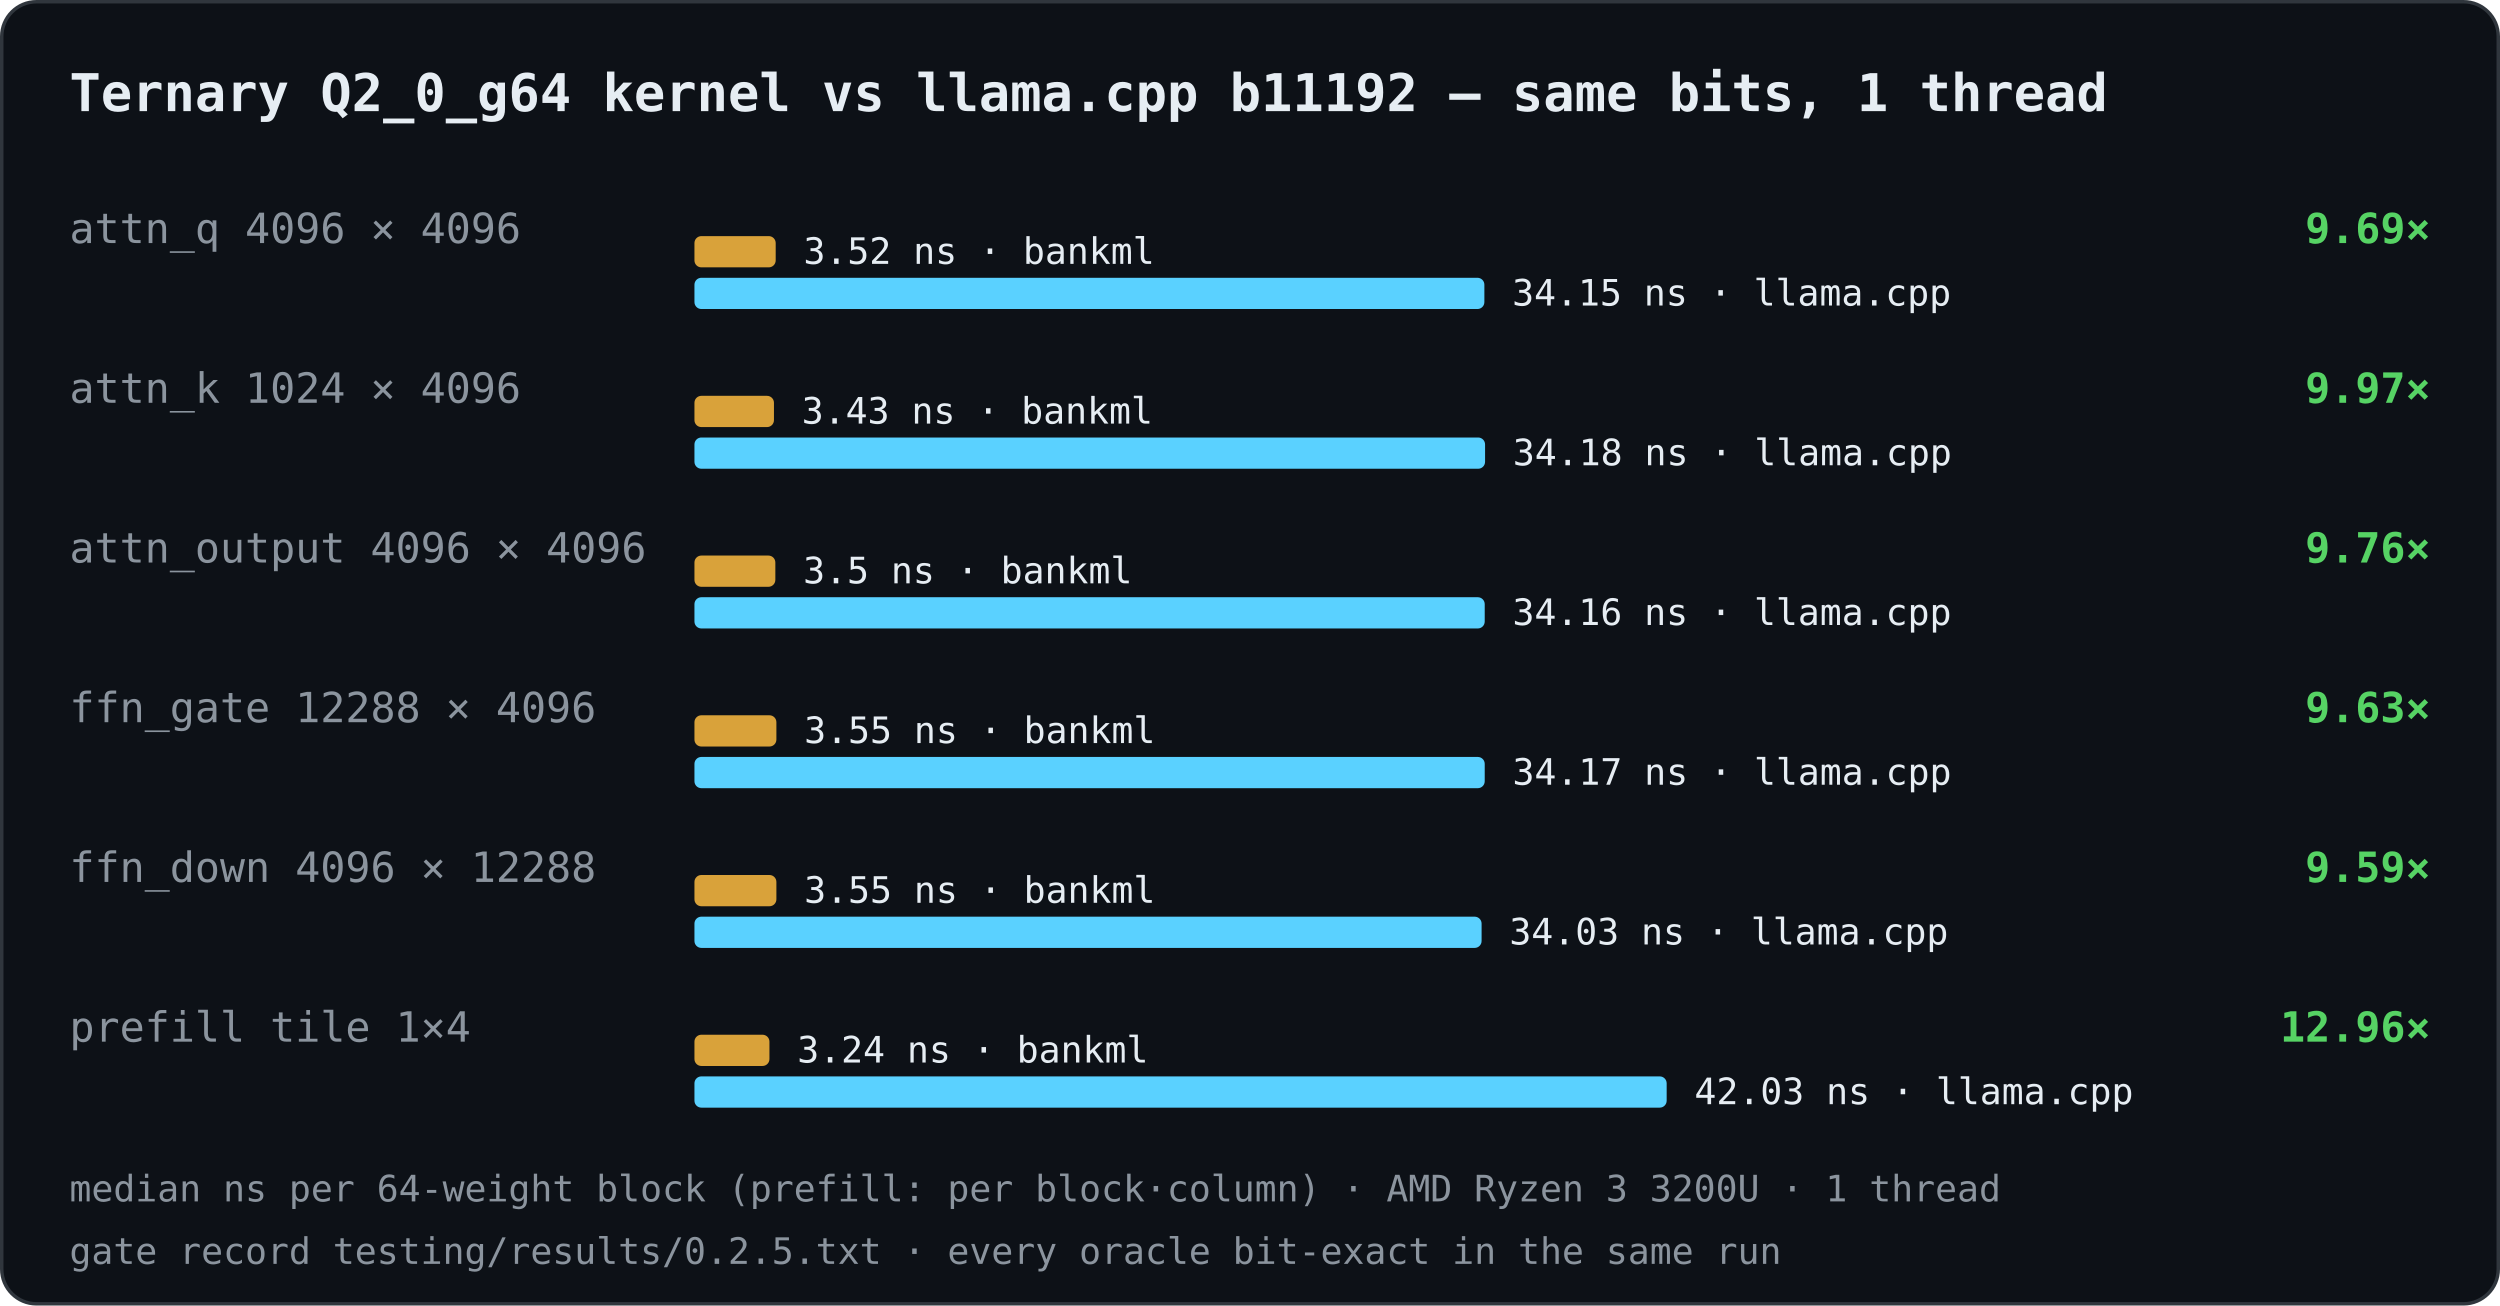
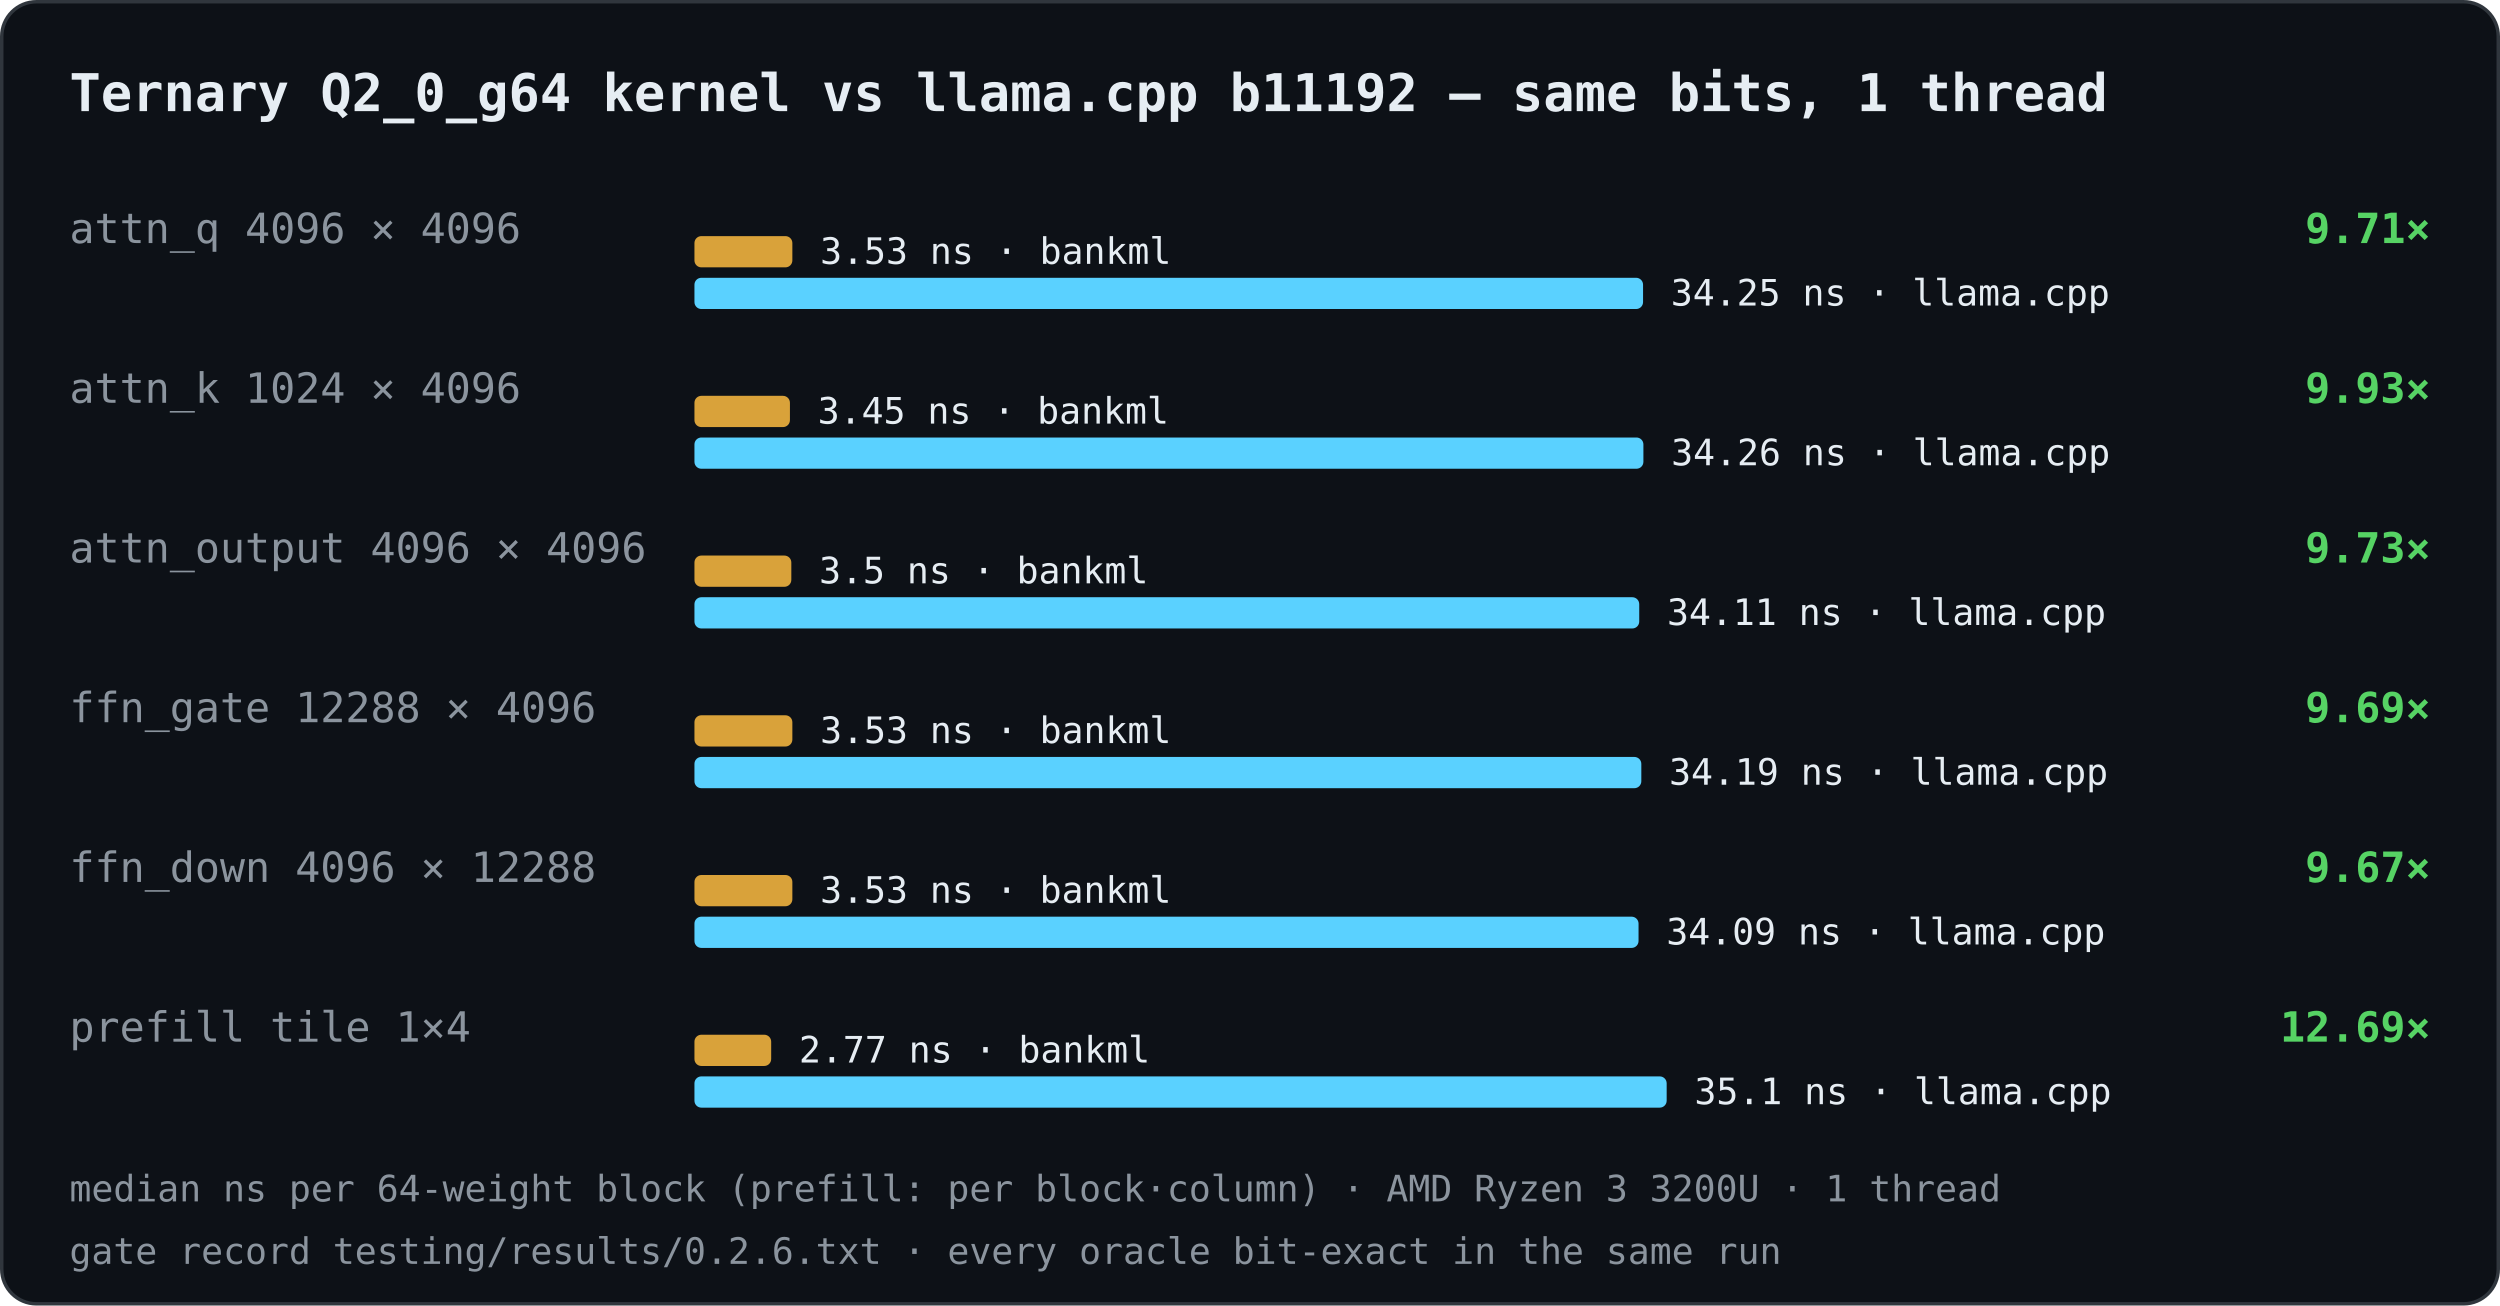
<svg xmlns="http://www.w3.org/2000/svg" width="720" height="376" viewBox="0 0 720 376" role="img" aria-label="Ternary Q2_0_g64 kernel vs llama.cpp b11192 — same bits, 1 thread">
  <rect x="0.5" y="0.5" width="719" height="375" rx="10" fill="#0d1117" stroke="#30363d" />
  <text x="20" y="32" font-family="ui-monospace,SFMono-Regular,Menlo,Consolas,monospace" font-size="15" font-weight="700" text-anchor="start" fill="#e6edf3">Ternary Q2_0_g64 kernel vs llama.cpp b11192 — same bits, 1 thread</text>
  <text x="20" y="70" font-family="ui-monospace,SFMono-Regular,Menlo,Consolas,monospace" font-size="12" font-weight="400" text-anchor="start" fill="#8b949e">attn_q 4096 × 4096</text>
-   <rect x="200" y="68" width="23.4" height="9" rx="2" fill="#D9A23A" />
-   <text x="231.4" y="76" font-family="ui-monospace,SFMono-Regular,Menlo,Consolas,monospace" font-size="10.5" font-weight="400" text-anchor="start" fill="#e6edf3">3.52 ns · bankml</text>
-   <rect x="200" y="80" width="227.5" height="9" rx="2" fill="#5AD1FF" />
-   <text x="435.5" y="88" font-family="ui-monospace,SFMono-Regular,Menlo,Consolas,monospace" font-size="10.5" font-weight="400" text-anchor="start" fill="#e6edf3">34.15 ns · llama.cpp</text>
-   <text x="700" y="70" font-family="ui-monospace,SFMono-Regular,Menlo,Consolas,monospace" font-size="12" font-weight="700" text-anchor="end" fill="#56D364">9.69×</text>
+   <rect x="200" y="68" width="28.2" height="9" rx="2" fill="#D9A23A" />
+   <text x="236.2" y="76" font-family="ui-monospace,SFMono-Regular,Menlo,Consolas,monospace" font-size="10.5" font-weight="400" text-anchor="start" fill="#e6edf3">3.53 ns · bankml</text>
+   <rect x="200" y="80" width="273.2" height="9" rx="2" fill="#5AD1FF" />
+   <text x="481.2" y="88" font-family="ui-monospace,SFMono-Regular,Menlo,Consolas,monospace" font-size="10.5" font-weight="400" text-anchor="start" fill="#e6edf3">34.25 ns · llama.cpp</text>
+   <text x="700" y="70" font-family="ui-monospace,SFMono-Regular,Menlo,Consolas,monospace" font-size="12" font-weight="700" text-anchor="end" fill="#56D364">9.71×</text>
  <text x="20" y="116" font-family="ui-monospace,SFMono-Regular,Menlo,Consolas,monospace" font-size="12" font-weight="400" text-anchor="start" fill="#8b949e">attn_k 1024 × 4096</text>
-   <rect x="200" y="114" width="22.9" height="9" rx="2" fill="#D9A23A" />
-   <text x="230.9" y="122" font-family="ui-monospace,SFMono-Regular,Menlo,Consolas,monospace" font-size="10.5" font-weight="400" text-anchor="start" fill="#e6edf3">3.43 ns · bankml</text>
-   <rect x="200" y="126" width="227.7" height="9" rx="2" fill="#5AD1FF" />
-   <text x="435.7" y="134" font-family="ui-monospace,SFMono-Regular,Menlo,Consolas,monospace" font-size="10.5" font-weight="400" text-anchor="start" fill="#e6edf3">34.18 ns · llama.cpp</text>
-   <text x="700" y="116" font-family="ui-monospace,SFMono-Regular,Menlo,Consolas,monospace" font-size="12" font-weight="700" text-anchor="end" fill="#56D364">9.97×</text>
+   <rect x="200" y="114" width="27.5" height="9" rx="2" fill="#D9A23A" />
+   <text x="235.5" y="122" font-family="ui-monospace,SFMono-Regular,Menlo,Consolas,monospace" font-size="10.5" font-weight="400" text-anchor="start" fill="#e6edf3">3.45 ns · bankml</text>
+   <rect x="200" y="126" width="273.3" height="9" rx="2" fill="#5AD1FF" />
+   <text x="481.3" y="134" font-family="ui-monospace,SFMono-Regular,Menlo,Consolas,monospace" font-size="10.5" font-weight="400" text-anchor="start" fill="#e6edf3">34.26 ns · llama.cpp</text>
+   <text x="700" y="116" font-family="ui-monospace,SFMono-Regular,Menlo,Consolas,monospace" font-size="12" font-weight="700" text-anchor="end" fill="#56D364">9.93×</text>
  <text x="20" y="162" font-family="ui-monospace,SFMono-Regular,Menlo,Consolas,monospace" font-size="12" font-weight="400" text-anchor="start" fill="#8b949e">attn_output 4096 × 4096</text>
-   <rect x="200" y="160" width="23.3" height="9" rx="2" fill="#D9A23A" />
-   <text x="231.3" y="168" font-family="ui-monospace,SFMono-Regular,Menlo,Consolas,monospace" font-size="10.5" font-weight="400" text-anchor="start" fill="#e6edf3">3.5 ns · bankml</text>
-   <rect x="200" y="172" width="227.6" height="9" rx="2" fill="#5AD1FF" />
-   <text x="435.6" y="180" font-family="ui-monospace,SFMono-Regular,Menlo,Consolas,monospace" font-size="10.5" font-weight="400" text-anchor="start" fill="#e6edf3">34.16 ns · llama.cpp</text>
-   <text x="700" y="162" font-family="ui-monospace,SFMono-Regular,Menlo,Consolas,monospace" font-size="12" font-weight="700" text-anchor="end" fill="#56D364">9.76×</text>
+   <rect x="200" y="160" width="27.9" height="9" rx="2" fill="#D9A23A" />
+   <text x="235.9" y="168" font-family="ui-monospace,SFMono-Regular,Menlo,Consolas,monospace" font-size="10.5" font-weight="400" text-anchor="start" fill="#e6edf3">3.5 ns · bankml</text>
+   <rect x="200" y="172" width="272.1" height="9" rx="2" fill="#5AD1FF" />
+   <text x="480.1" y="180" font-family="ui-monospace,SFMono-Regular,Menlo,Consolas,monospace" font-size="10.5" font-weight="400" text-anchor="start" fill="#e6edf3">34.11 ns · llama.cpp</text>
+   <text x="700" y="162" font-family="ui-monospace,SFMono-Regular,Menlo,Consolas,monospace" font-size="12" font-weight="700" text-anchor="end" fill="#56D364">9.73×</text>
  <text x="20" y="208" font-family="ui-monospace,SFMono-Regular,Menlo,Consolas,monospace" font-size="12" font-weight="400" text-anchor="start" fill="#8b949e">ffn_gate 12288 × 4096</text>
-   <rect x="200" y="206" width="23.6" height="9" rx="2" fill="#D9A23A" />
-   <text x="231.6" y="214" font-family="ui-monospace,SFMono-Regular,Menlo,Consolas,monospace" font-size="10.5" font-weight="400" text-anchor="start" fill="#e6edf3">3.55 ns · bankml</text>
-   <rect x="200" y="218" width="227.6" height="9" rx="2" fill="#5AD1FF" />
-   <text x="435.6" y="226" font-family="ui-monospace,SFMono-Regular,Menlo,Consolas,monospace" font-size="10.5" font-weight="400" text-anchor="start" fill="#e6edf3">34.17 ns · llama.cpp</text>
-   <text x="700" y="208" font-family="ui-monospace,SFMono-Regular,Menlo,Consolas,monospace" font-size="12" font-weight="700" text-anchor="end" fill="#56D364">9.63×</text>
+   <rect x="200" y="206" width="28.2" height="9" rx="2" fill="#D9A23A" />
+   <text x="236.2" y="214" font-family="ui-monospace,SFMono-Regular,Menlo,Consolas,monospace" font-size="10.5" font-weight="400" text-anchor="start" fill="#e6edf3">3.53 ns · bankml</text>
+   <rect x="200" y="218" width="272.7" height="9" rx="2" fill="#5AD1FF" />
+   <text x="480.7" y="226" font-family="ui-monospace,SFMono-Regular,Menlo,Consolas,monospace" font-size="10.5" font-weight="400" text-anchor="start" fill="#e6edf3">34.19 ns · llama.cpp</text>
+   <text x="700" y="208" font-family="ui-monospace,SFMono-Regular,Menlo,Consolas,monospace" font-size="12" font-weight="700" text-anchor="end" fill="#56D364">9.69×</text>
  <text x="20" y="254" font-family="ui-monospace,SFMono-Regular,Menlo,Consolas,monospace" font-size="12" font-weight="400" text-anchor="start" fill="#8b949e">ffn_down 4096 × 12288</text>
-   <rect x="200" y="252" width="23.6" height="9" rx="2" fill="#D9A23A" />
-   <text x="231.6" y="260" font-family="ui-monospace,SFMono-Regular,Menlo,Consolas,monospace" font-size="10.5" font-weight="400" text-anchor="start" fill="#e6edf3">3.55 ns · bankml</text>
-   <rect x="200" y="264" width="226.7" height="9" rx="2" fill="#5AD1FF" />
-   <text x="434.7" y="272" font-family="ui-monospace,SFMono-Regular,Menlo,Consolas,monospace" font-size="10.5" font-weight="400" text-anchor="start" fill="#e6edf3">34.03 ns · llama.cpp</text>
-   <text x="700" y="254" font-family="ui-monospace,SFMono-Regular,Menlo,Consolas,monospace" font-size="12" font-weight="700" text-anchor="end" fill="#56D364">9.59×</text>
+   <rect x="200" y="252" width="28.2" height="9" rx="2" fill="#D9A23A" />
+   <text x="236.2" y="260" font-family="ui-monospace,SFMono-Regular,Menlo,Consolas,monospace" font-size="10.5" font-weight="400" text-anchor="start" fill="#e6edf3">3.53 ns · bankml</text>
+   <rect x="200" y="264" width="271.9" height="9" rx="2" fill="#5AD1FF" />
+   <text x="479.9" y="272" font-family="ui-monospace,SFMono-Regular,Menlo,Consolas,monospace" font-size="10.5" font-weight="400" text-anchor="start" fill="#e6edf3">34.09 ns · llama.cpp</text>
+   <text x="700" y="254" font-family="ui-monospace,SFMono-Regular,Menlo,Consolas,monospace" font-size="12" font-weight="700" text-anchor="end" fill="#56D364">9.67×</text>
  <text x="20" y="300" font-family="ui-monospace,SFMono-Regular,Menlo,Consolas,monospace" font-size="12" font-weight="400" text-anchor="start" fill="#8b949e">prefill tile 1×4</text>
-   <rect x="200" y="298" width="21.6" height="9" rx="2" fill="#D9A23A" />
-   <text x="229.6" y="306" font-family="ui-monospace,SFMono-Regular,Menlo,Consolas,monospace" font-size="10.5" font-weight="400" text-anchor="start" fill="#e6edf3">3.24 ns · bankml</text>
+   <rect x="200" y="298" width="22.1" height="9" rx="2" fill="#D9A23A" />
+   <text x="230.1" y="306" font-family="ui-monospace,SFMono-Regular,Menlo,Consolas,monospace" font-size="10.5" font-weight="400" text-anchor="start" fill="#e6edf3">2.77 ns · bankml</text>
  <rect x="200" y="310" width="280.0" height="9" rx="2" fill="#5AD1FF" />
-   <text x="488.0" y="318" font-family="ui-monospace,SFMono-Regular,Menlo,Consolas,monospace" font-size="10.5" font-weight="400" text-anchor="start" fill="#e6edf3">42.03 ns · llama.cpp</text>
-   <text x="700" y="300" font-family="ui-monospace,SFMono-Regular,Menlo,Consolas,monospace" font-size="12" font-weight="700" text-anchor="end" fill="#56D364">12.96×</text>
+   <text x="488.0" y="318" font-family="ui-monospace,SFMono-Regular,Menlo,Consolas,monospace" font-size="10.5" font-weight="400" text-anchor="start" fill="#e6edf3">35.1 ns · llama.cpp</text>
+   <text x="700" y="300" font-family="ui-monospace,SFMono-Regular,Menlo,Consolas,monospace" font-size="12" font-weight="700" text-anchor="end" fill="#56D364">12.69×</text>
  <text x="20" y="346" font-family="ui-monospace,SFMono-Regular,Menlo,Consolas,monospace" font-size="10.5" font-weight="400" text-anchor="start" fill="#8b949e">median ns per 64-weight block (prefill: per block·column) · AMD Ryzen 3 3200U · 1 thread</text>
-   <text x="20" y="364" font-family="ui-monospace,SFMono-Regular,Menlo,Consolas,monospace" font-size="10.5" font-weight="400" text-anchor="start" fill="#8b949e">gate record testing/results/0.2.5.txt · every oracle bit-exact in the same run</text>
+   <text x="20" y="364" font-family="ui-monospace,SFMono-Regular,Menlo,Consolas,monospace" font-size="10.5" font-weight="400" text-anchor="start" fill="#8b949e">gate record testing/results/0.2.6.txt · every oracle bit-exact in the same run</text>
</svg>
